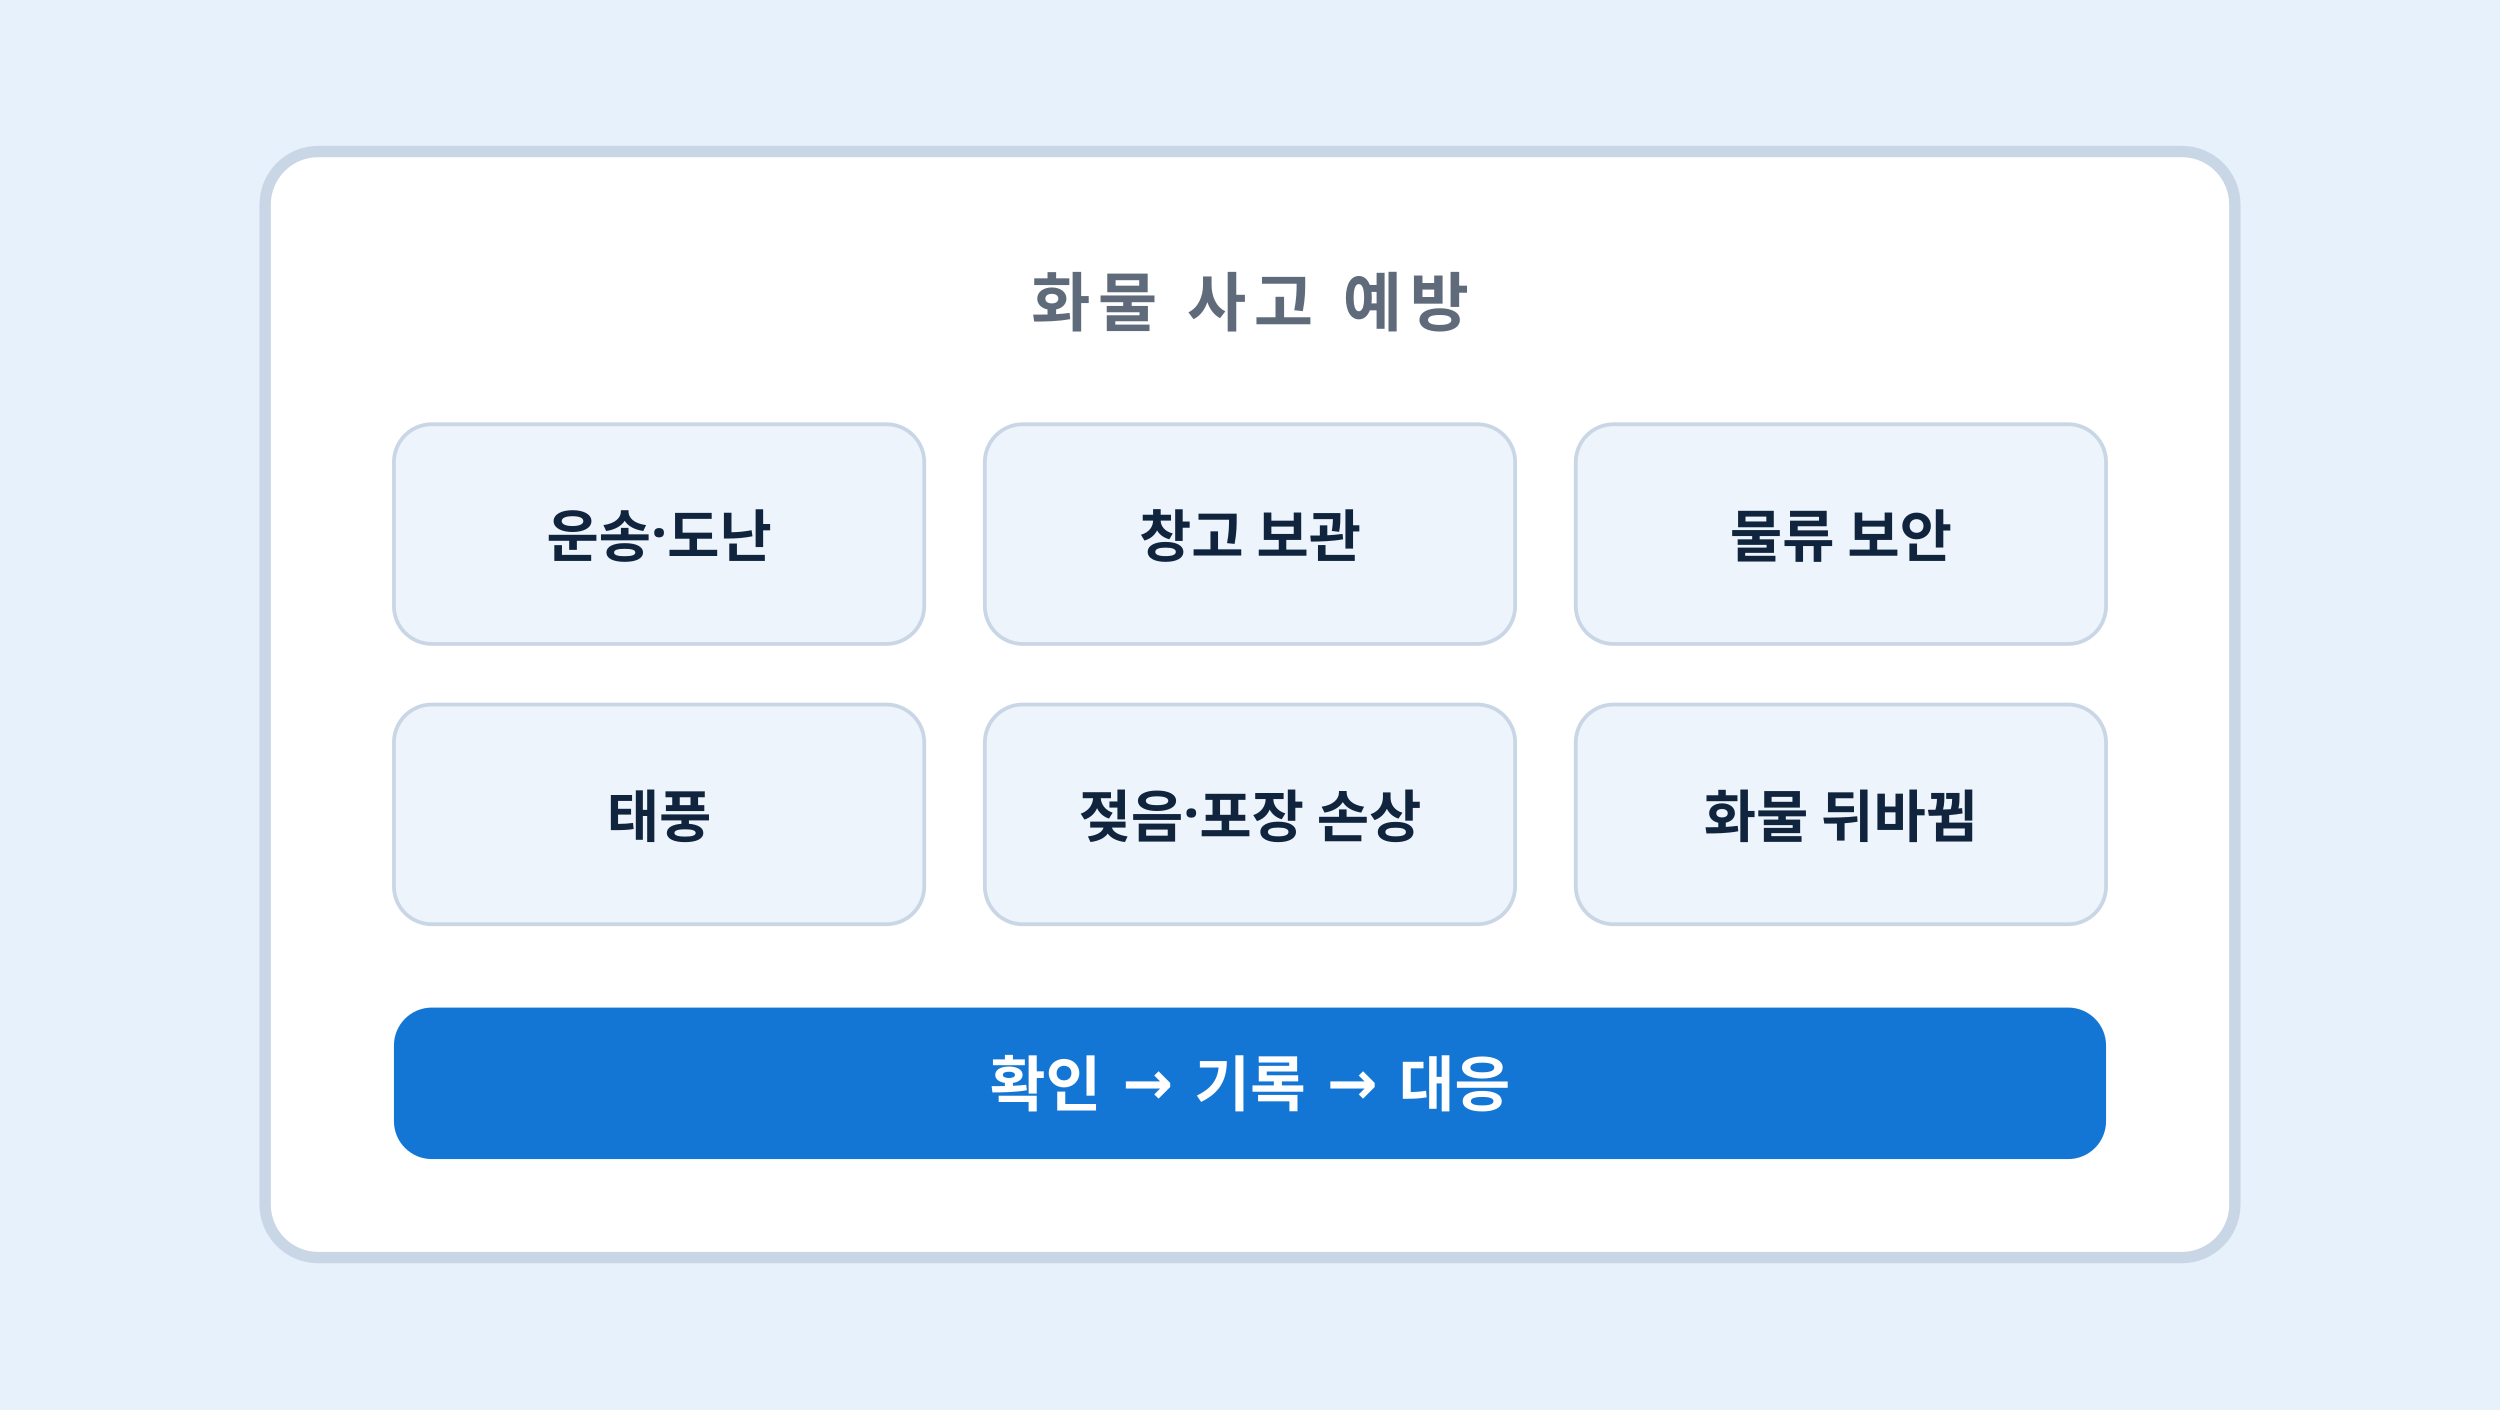
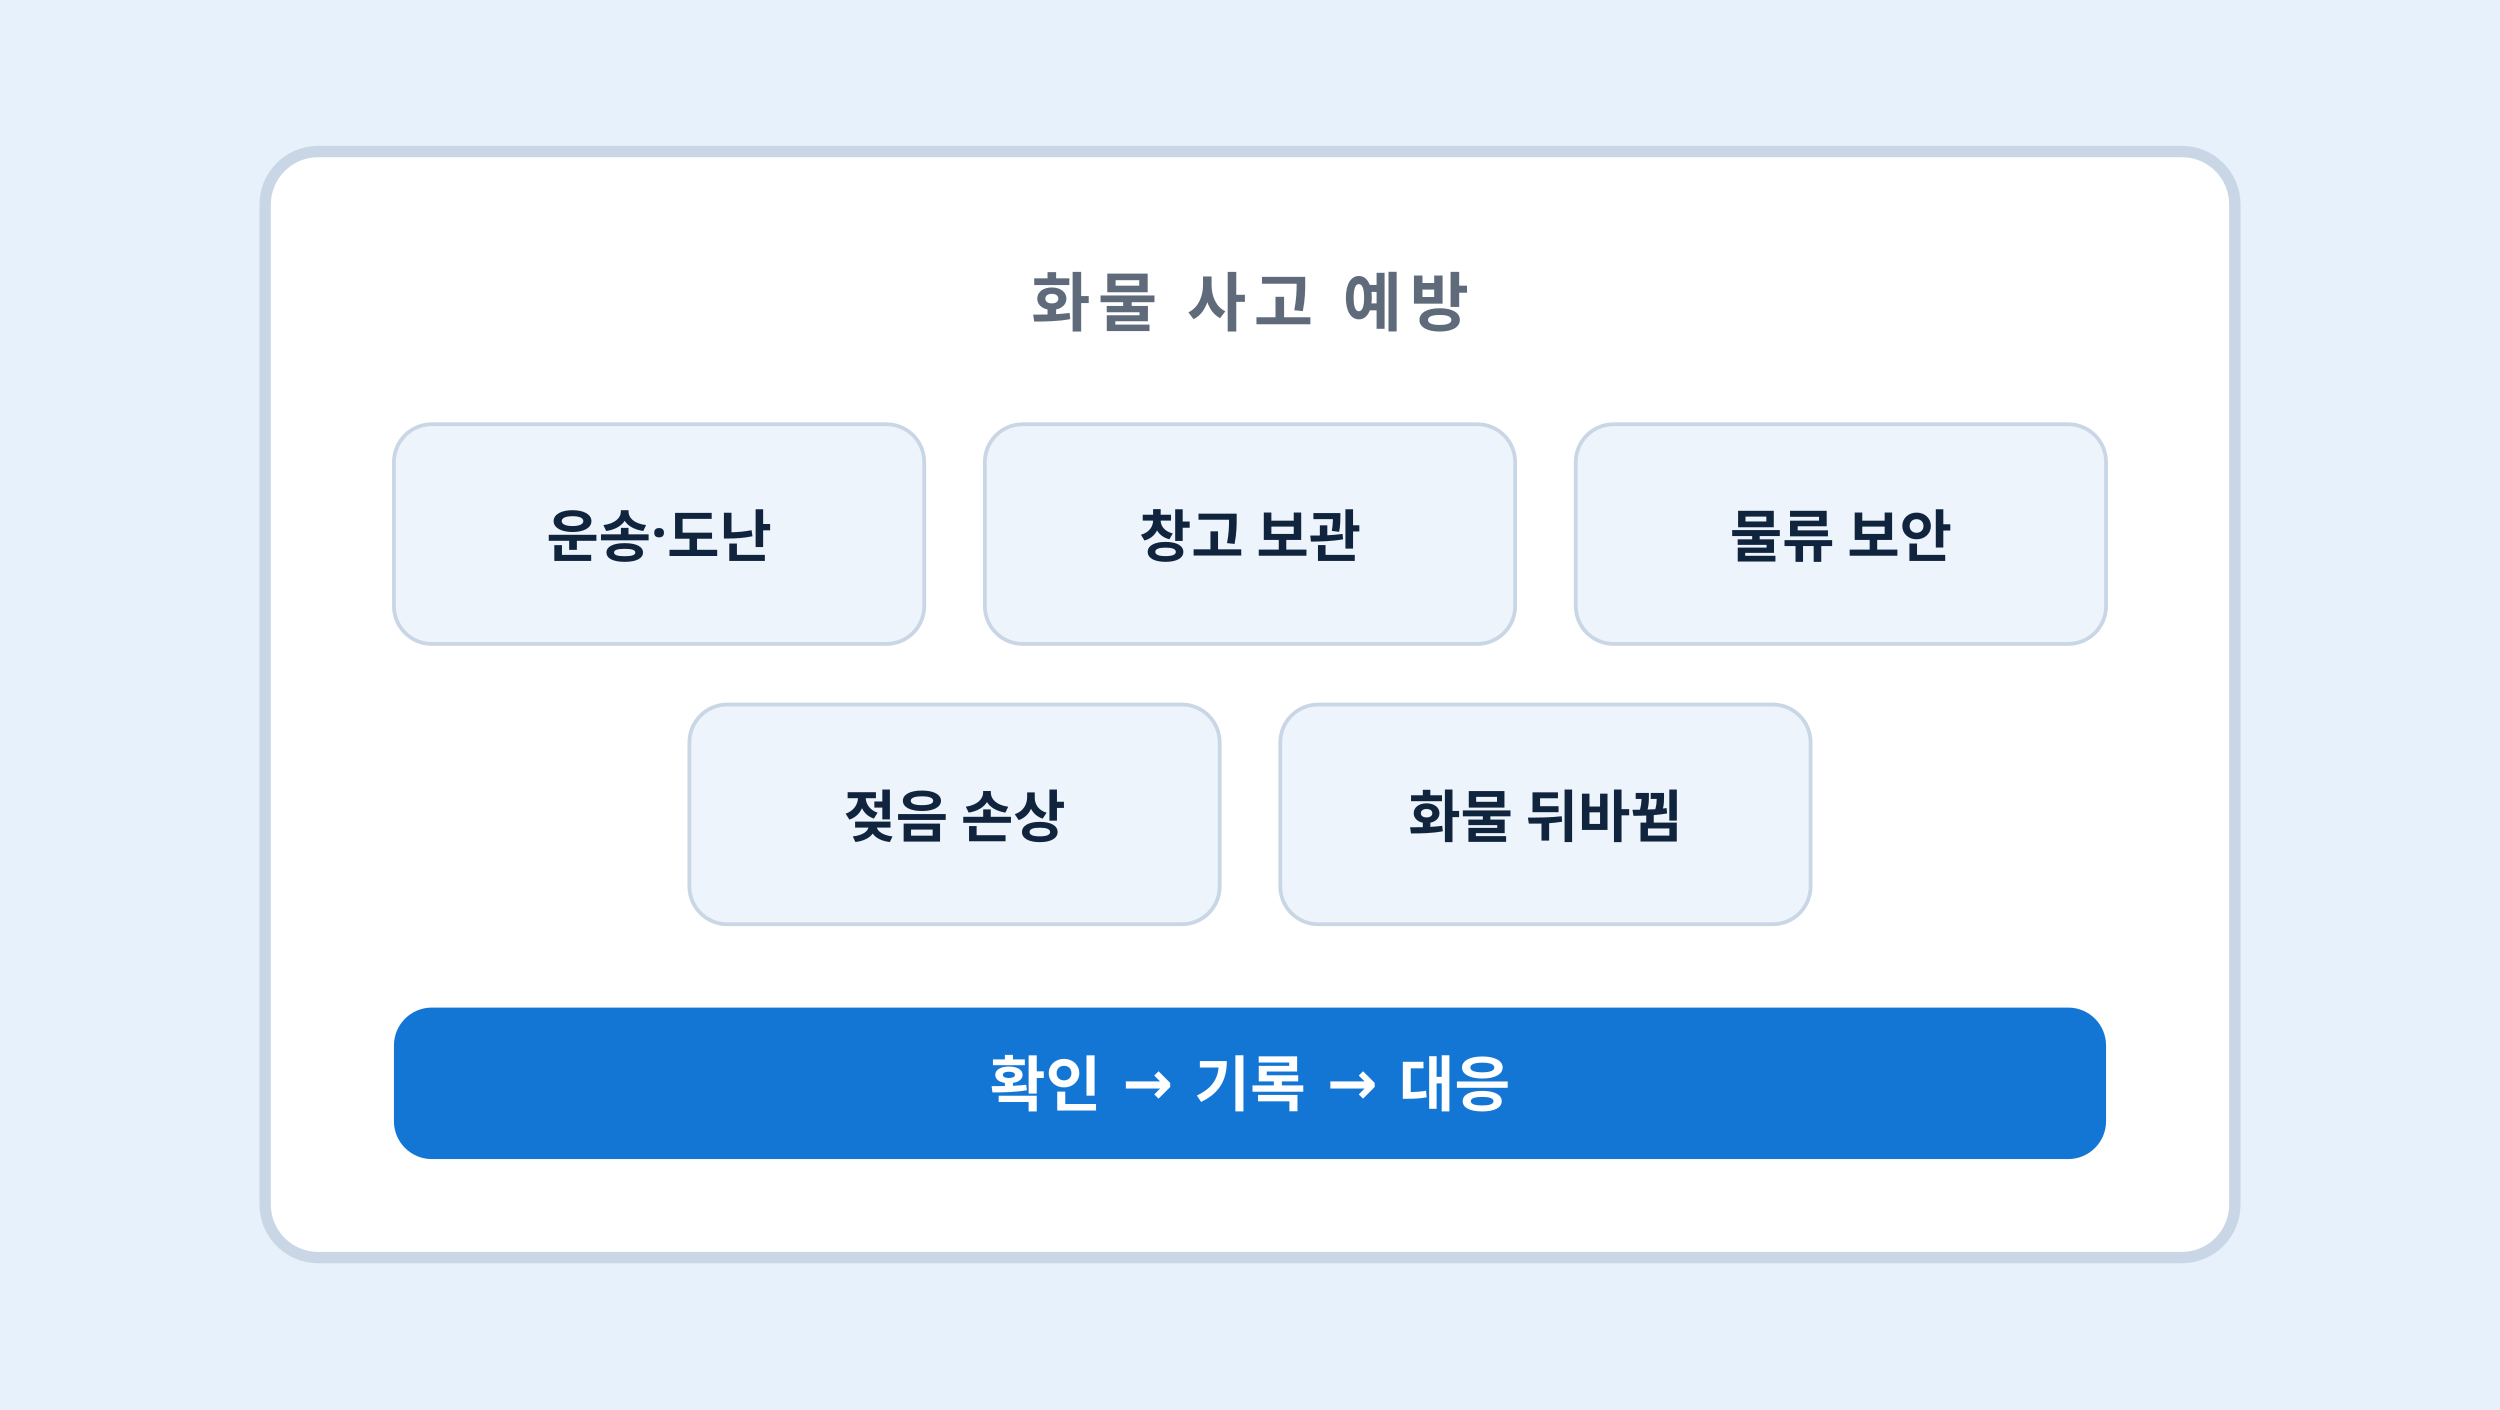
<svg xmlns="http://www.w3.org/2000/svg" viewBox="0 0 660 372" width="660" height="372">
  <rect width="660" height="372" fill="#e7f1fb" />
  <rect x="70" y="40" width="520" height="292" rx="14" fill="#fff" stroke="#c9d6e6" stroke-width="3" />
  <g font-family="SUIT, Pretendard, sans-serif" font-weight="700" text-anchor="middle">
    <text x="330" y="86" font-size="17" fill="#5f6b7a" letter-spacing="2">화물 사고 예방</text>
    <g font-size="15">
      <rect x="104" y="112" width="140" height="58" rx="10" fill="#eef4fb" stroke="#c9d6e6" />
      <text x="174" y="147" fill="#10243e">운송·도난</text>
      <rect x="260" y="112" width="140" height="58" rx="10" fill="#eef4fb" stroke="#c9d6e6" />
      <text x="330" y="147" fill="#10243e">창고 보관</text>
      <rect x="416" y="112" width="140" height="58" rx="10" fill="#eef4fb" stroke="#c9d6e6" />
      <text x="486" y="147" fill="#10243e">물류 보안</text>
-       <rect x="104" y="186" width="140" height="58" rx="10" fill="#eef4fb" stroke="#c9d6e6" />
-       <text x="174" y="221" fill="#10243e">태풍</text>
-       <rect x="260" y="186" width="140" height="58" rx="10" fill="#eef4fb" stroke="#c9d6e6" />
-       <text x="330" y="221" fill="#10243e">젖음·포장 손상</text>
-       <rect x="416" y="186" width="140" height="58" rx="10" fill="#eef4fb" stroke="#c9d6e6" />
-       <text x="486" y="221" fill="#10243e">화물 뒤바뀜</text>
+       <rect x="182" y="186" width="140" height="58" rx="10" fill="#eef4fb" stroke="#c9d6e6" />
+       <text x="252" y="221" fill="#10243e">젖음 손상</text>
+       <rect x="338" y="186" width="140" height="58" rx="10" fill="#eef4fb" stroke="#c9d6e6" />
+       <text x="408" y="221" fill="#10243e">화물 뒤바뀜</text>
    </g>
    <rect x="104" y="266" width="452" height="40" rx="10" fill="#1476d4" />
    <text x="330" y="292" font-size="16" fill="#fff">확인 → 기록 → 대응</text>
  </g>
</svg>
